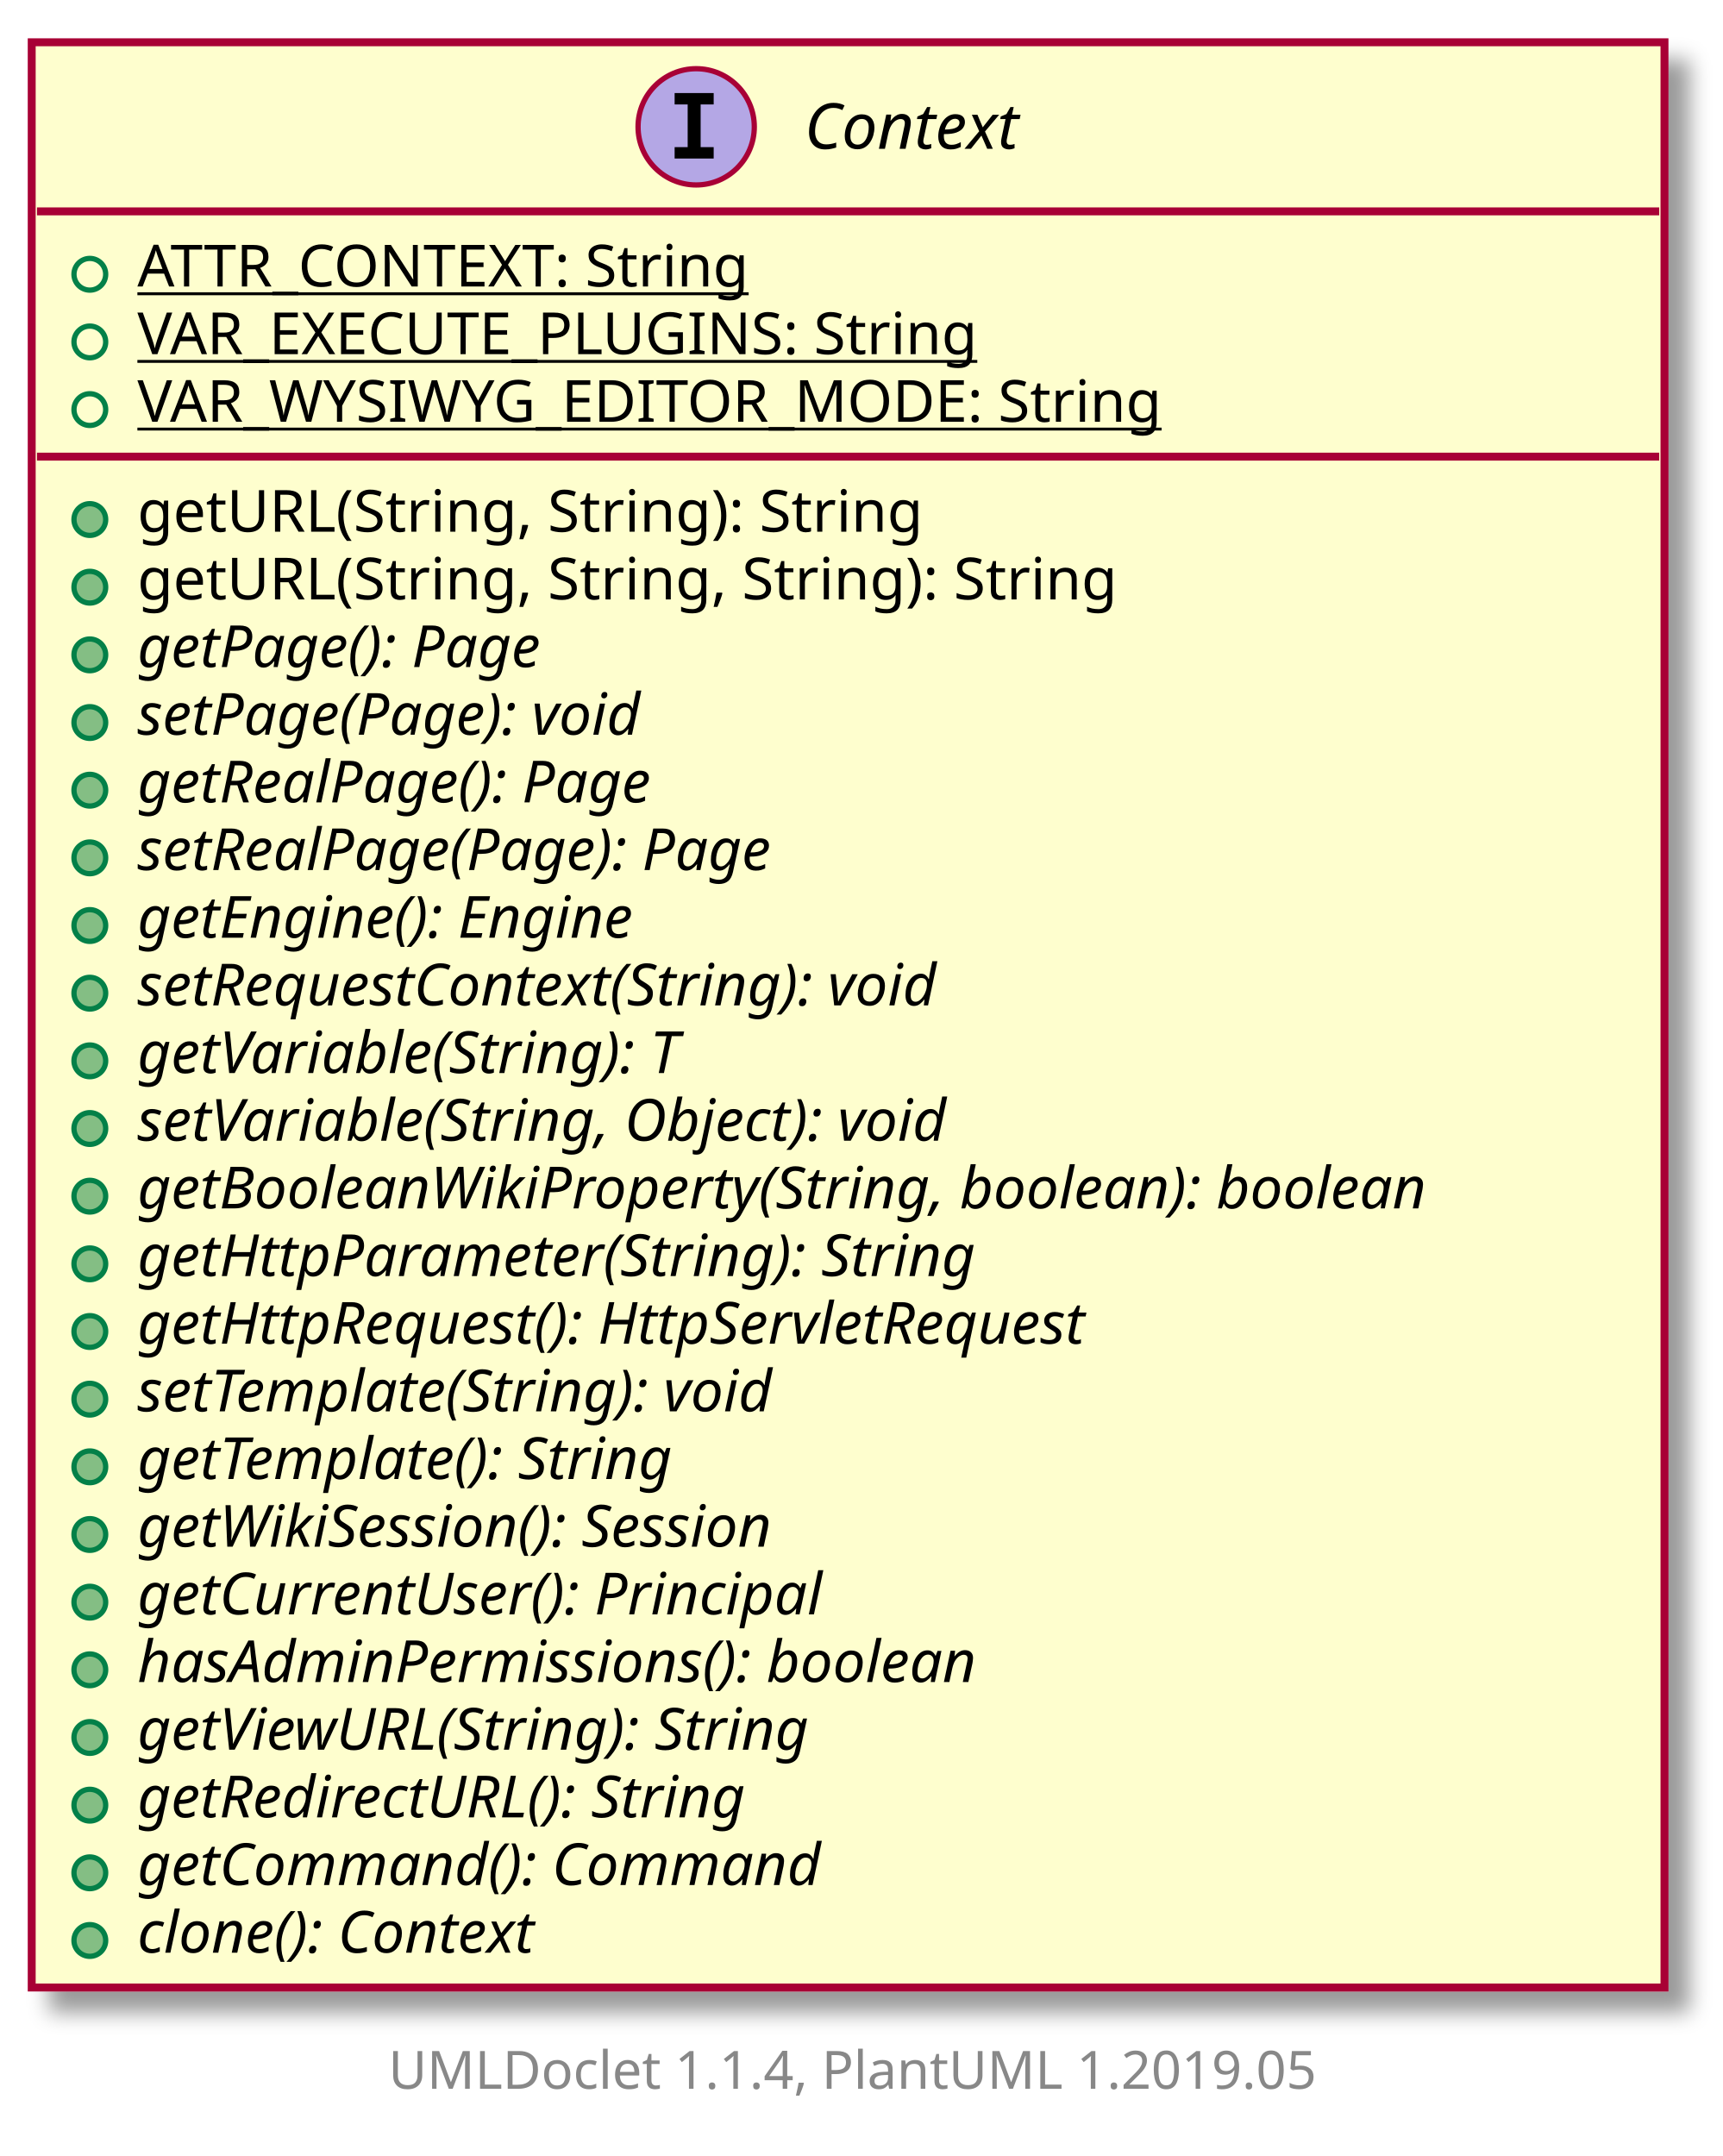
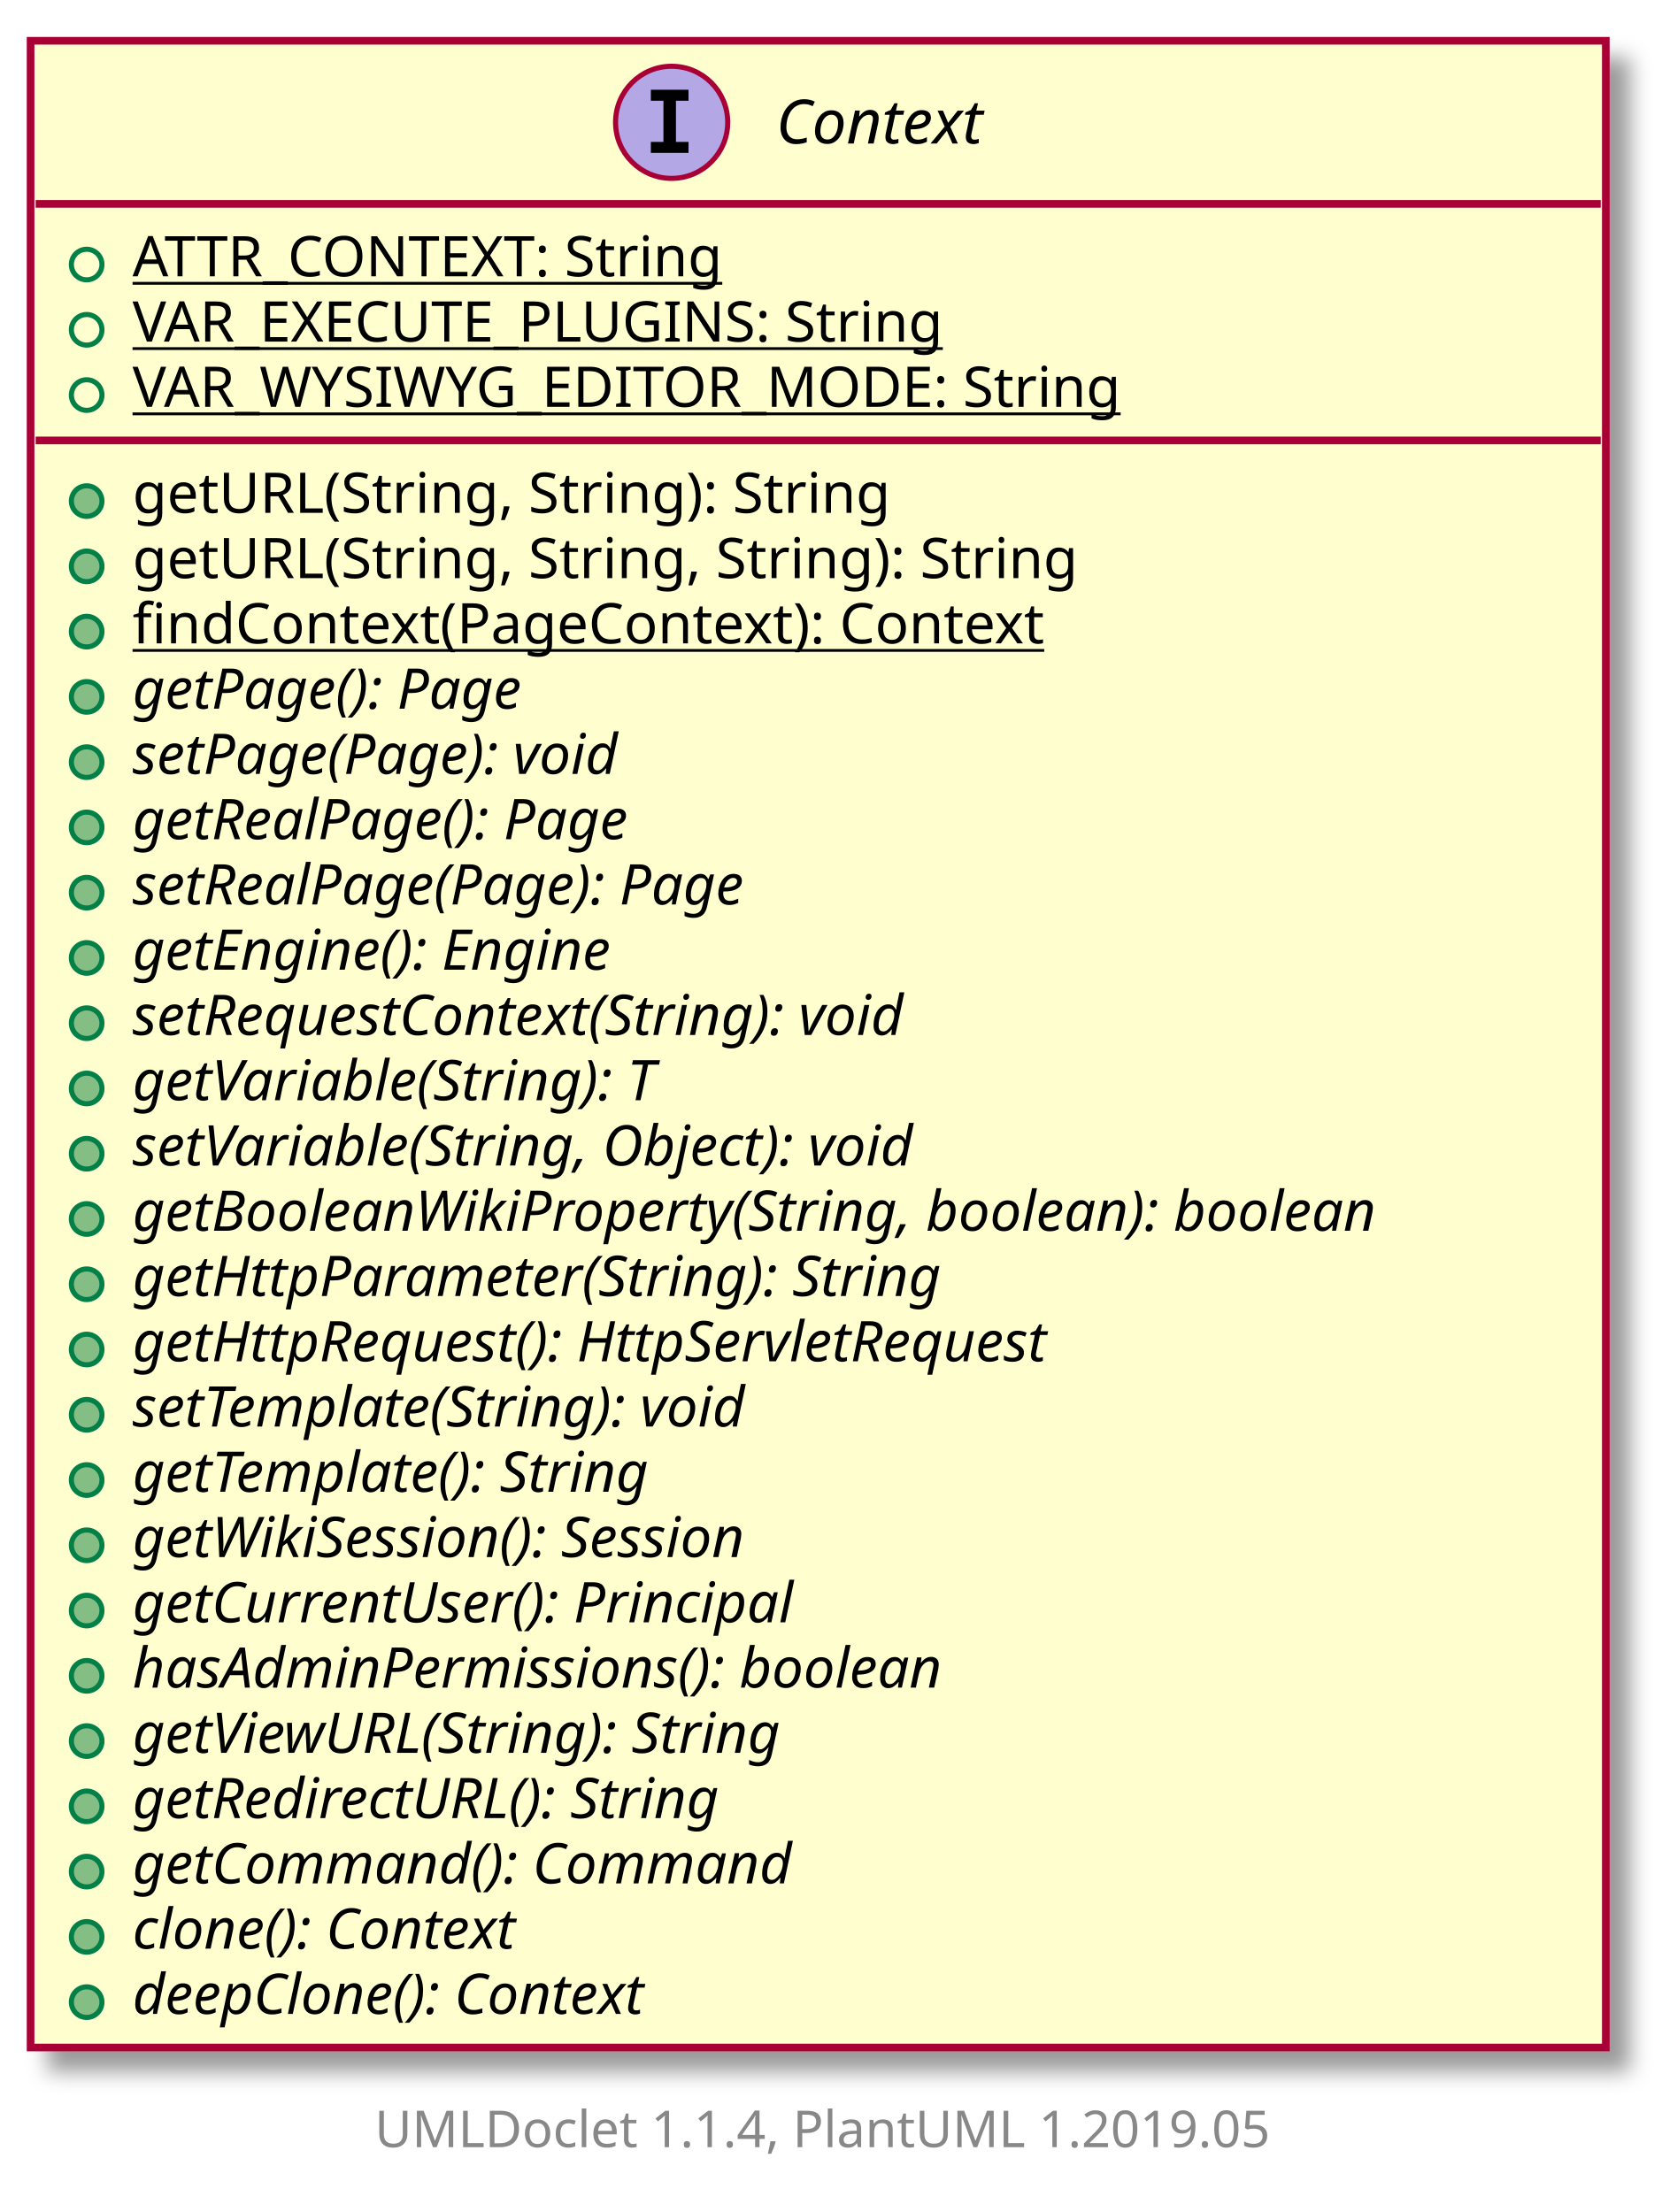
- <svg xmlns="http://www.w3.org/2000/svg" xmlns:xlink="http://www.w3.org/1999/xlink" contentScriptType="application/ecmascript" contentStyleType="text/css" height="408px" preserveAspectRatio="none" style="width:326px;height:408px;" version="1.1" viewBox="0 0 326 408" width="326px" zoomAndPan="magnify">
+ <svg xmlns="http://www.w3.org/2000/svg" xmlns:xlink="http://www.w3.org/1999/xlink" contentScriptType="application/ecmascript" contentStyleType="text/css" height="434px" preserveAspectRatio="none" style="width:326px;height:434px;" version="1.1" viewBox="0 0 326 434" width="326px" zoomAndPan="magnify">
  <defs>
-     <filter height="300%" id="f1d8wv09175po6" width="300%" x="-1" y="-1">
+     <filter height="300%" id="fairhbx3wodvp" width="300%" x="-1" y="-1">
      <feGaussianBlur result="blurOut" stdDeviation="2.0" />
      <feColorMatrix in="blurOut" result="blurOut2" type="matrix" values="0 0 0 0 0 0 0 0 0 0 0 0 0 0 0 0 0 0 .4 0" />
      <feOffset dx="4.0" dy="4.0" in="blurOut2" result="blurOut3" />
      <feBlend in="SourceGraphic" in2="blurOut3" mode="normal" />
    </filter>
  </defs>
  <g>
    <a href="Context.html" target="_top" xlink:actuate="onRequest" xlink:show="new" xlink:title="Context.html" xlink:type="simple">
-       <rect fill="#FEFECE" filter="url(#f1d8wv09175po6)" height="368.117" id="Context" style="stroke: #A80036; stroke-width: 1.5;" width="309" x="6" y="8" />
+       <rect fill="#FEFECE" filter="url(#fairhbx3wodvp)" height="393.727" id="Context" style="stroke: #A80036; stroke-width: 1.5;" width="309" x="6" y="8" />
      <ellipse cx="131.75" cy="24" fill="#B4A7E5" rx="11" ry="11" style="stroke: #A80036; stroke-width: 1.0;" />
      <path d="M127.672,19.766 L127.672,17.609 L135.062,17.609 L135.062,19.766 L132.594,19.766 L132.594,27.844 L135.062,27.844 L135.062,30 L127.672,30 L127.672,27.844 L130.141,27.844 L130.141,19.766 L127.672,19.766 Z " />
      <text fill="#000000" font-family="sans-serif" font-size="12" font-style="italic" lengthAdjust="spacingAndGlyphs" textLength="49" x="152.25" y="28.154">Context</text>
      <line style="stroke: #A80036; stroke-width: 1.5;" x1="7" x2="314" y1="40" y2="40" />
      <ellipse cx="17" cy="51.902" fill="none" rx="3" ry="3" style="stroke: #038048; stroke-width: 1.0;" />
      <text fill="#000000" font-family="sans-serif" font-size="11" lengthAdjust="spacingAndGlyphs" text-decoration="underline" textLength="129" x="26" y="54.21">ATTR_CONTEXT: String</text>
      <ellipse cx="17" cy="64.707" fill="none" rx="3" ry="3" style="stroke: #038048; stroke-width: 1.0;" />
      <text fill="#000000" font-family="sans-serif" font-size="11" lengthAdjust="spacingAndGlyphs" text-decoration="underline" textLength="175" x="26" y="67.015">VAR_EXECUTE_PLUGINS: String</text>
      <ellipse cx="17" cy="77.512" fill="none" rx="3" ry="3" style="stroke: #038048; stroke-width: 1.0;" />
      <text fill="#000000" font-family="sans-serif" font-size="11" lengthAdjust="spacingAndGlyphs" text-decoration="underline" textLength="207" x="26" y="79.82">VAR_WYSIWYG_EDITOR_MODE: String</text>
      <line style="stroke: #A80036; stroke-width: 1.5;" x1="7" x2="314" y1="86.414" y2="86.414" />
      <ellipse cx="17" cy="98.316" fill="#84BE84" rx="3" ry="3" style="stroke: #038048; stroke-width: 1.0;" />
      <text fill="#000000" font-family="sans-serif" font-size="11" lengthAdjust="spacingAndGlyphs" textLength="165" x="26" y="100.624">getURL(String, String): String</text>
      <ellipse cx="17" cy="111.121" fill="#84BE84" rx="3" ry="3" style="stroke: #038048; stroke-width: 1.0;" />
      <text fill="#000000" font-family="sans-serif" font-size="11" lengthAdjust="spacingAndGlyphs" textLength="207" x="26" y="113.429">getURL(String, String, String): String</text>
      <ellipse cx="17" cy="123.926" fill="#84BE84" rx="3" ry="3" style="stroke: #038048; stroke-width: 1.0;" />
-       <text fill="#000000" font-family="sans-serif" font-size="11" font-style="italic" lengthAdjust="spacingAndGlyphs" textLength="90" x="26" y="126.234">getPage(): Page</text>
+       <text fill="#000000" font-family="sans-serif" font-size="11" lengthAdjust="spacingAndGlyphs" text-decoration="underline" textLength="194" x="26" y="126.234">findContext(PageContext): Context</text>
      <ellipse cx="17" cy="136.731" fill="#84BE84" rx="3" ry="3" style="stroke: #038048; stroke-width: 1.0;" />
-       <text fill="#000000" font-family="sans-serif" font-size="11" font-style="italic" lengthAdjust="spacingAndGlyphs" textLength="113" x="26" y="139.039">setPage(Page): void</text>
+       <text fill="#000000" font-family="sans-serif" font-size="11" font-style="italic" lengthAdjust="spacingAndGlyphs" textLength="90" x="26" y="139.039">getPage(): Page</text>
      <ellipse cx="17" cy="149.535" fill="#84BE84" rx="3" ry="3" style="stroke: #038048; stroke-width: 1.0;" />
-       <text fill="#000000" font-family="sans-serif" font-size="11" font-style="italic" lengthAdjust="spacingAndGlyphs" textLength="115" x="26" y="151.843">getRealPage(): Page</text>
+       <text fill="#000000" font-family="sans-serif" font-size="11" font-style="italic" lengthAdjust="spacingAndGlyphs" textLength="113" x="26" y="151.843">setPage(Page): void</text>
      <ellipse cx="17" cy="162.34" fill="#84BE84" rx="3" ry="3" style="stroke: #038048; stroke-width: 1.0;" />
-       <text fill="#000000" font-family="sans-serif" font-size="11" font-style="italic" lengthAdjust="spacingAndGlyphs" textLength="142" x="26" y="164.648">setRealPage(Page): Page</text>
+       <text fill="#000000" font-family="sans-serif" font-size="11" font-style="italic" lengthAdjust="spacingAndGlyphs" textLength="115" x="26" y="164.648">getRealPage(): Page</text>
      <ellipse cx="17" cy="175.144" fill="#84BE84" rx="3" ry="3" style="stroke: #038048; stroke-width: 1.0;" />
-       <text fill="#000000" font-family="sans-serif" font-size="11" font-style="italic" lengthAdjust="spacingAndGlyphs" textLength="110" x="26" y="177.453">getEngine(): Engine</text>
+       <text fill="#000000" font-family="sans-serif" font-size="11" font-style="italic" lengthAdjust="spacingAndGlyphs" textLength="142" x="26" y="177.453">setRealPage(Page): Page</text>
      <ellipse cx="17" cy="187.949" fill="#84BE84" rx="3" ry="3" style="stroke: #038048; stroke-width: 1.0;" />
-       <text fill="#000000" font-family="sans-serif" font-size="11" font-style="italic" lengthAdjust="spacingAndGlyphs" textLength="180" x="26" y="190.257">setRequestContext(String): void</text>
+       <text fill="#000000" font-family="sans-serif" font-size="11" font-style="italic" lengthAdjust="spacingAndGlyphs" textLength="110" x="26" y="190.257">getEngine(): Engine</text>
      <ellipse cx="17" cy="200.754" fill="#84BE84" rx="3" ry="3" style="stroke: #038048; stroke-width: 1.0;" />
-       <text fill="#000000" font-family="sans-serif" font-size="11" font-style="italic" lengthAdjust="spacingAndGlyphs" textLength="121" x="26" y="203.062">getVariable(String): T</text>
+       <text fill="#000000" font-family="sans-serif" font-size="11" font-style="italic" lengthAdjust="spacingAndGlyphs" textLength="180" x="26" y="203.062">setRequestContext(String): void</text>
      <ellipse cx="17" cy="213.559" fill="#84BE84" rx="3" ry="3" style="stroke: #038048; stroke-width: 1.0;" />
-       <text fill="#000000" font-family="sans-serif" font-size="11" font-style="italic" lengthAdjust="spacingAndGlyphs" textLength="181" x="26" y="215.867">setVariable(String, Object): void</text>
+       <text fill="#000000" font-family="sans-serif" font-size="11" font-style="italic" lengthAdjust="spacingAndGlyphs" textLength="121" x="26" y="215.867">getVariable(String): T</text>
      <ellipse cx="17" cy="226.363" fill="#84BE84" rx="3" ry="3" style="stroke: #038048; stroke-width: 1.0;" />
-       <text fill="#000000" font-family="sans-serif" font-size="11" font-style="italic" lengthAdjust="spacingAndGlyphs" textLength="283" x="26" y="228.671">getBooleanWikiProperty(String, boolean): boolean</text>
+       <text fill="#000000" font-family="sans-serif" font-size="11" font-style="italic" lengthAdjust="spacingAndGlyphs" textLength="181" x="26" y="228.671">setVariable(String, Object): void</text>
      <ellipse cx="17" cy="239.168" fill="#84BE84" rx="3" ry="3" style="stroke: #038048; stroke-width: 1.0;" />
-       <text fill="#000000" font-family="sans-serif" font-size="11" font-style="italic" lengthAdjust="spacingAndGlyphs" textLength="183" x="26" y="241.476">getHttpParameter(String): String</text>
+       <text fill="#000000" font-family="sans-serif" font-size="11" font-style="italic" lengthAdjust="spacingAndGlyphs" textLength="283" x="26" y="241.476">getBooleanWikiProperty(String, boolean): boolean</text>
      <ellipse cx="17" cy="251.973" fill="#84BE84" rx="3" ry="3" style="stroke: #038048; stroke-width: 1.0;" />
-       <text fill="#000000" font-family="sans-serif" font-size="11" font-style="italic" lengthAdjust="spacingAndGlyphs" textLength="212" x="26" y="254.281">getHttpRequest(): HttpServletRequest</text>
+       <text fill="#000000" font-family="sans-serif" font-size="11" font-style="italic" lengthAdjust="spacingAndGlyphs" textLength="183" x="26" y="254.281">getHttpParameter(String): String</text>
      <ellipse cx="17" cy="264.777" fill="#84BE84" rx="3" ry="3" style="stroke: #038048; stroke-width: 1.0;" />
-       <text fill="#000000" font-family="sans-serif" font-size="11" font-style="italic" lengthAdjust="spacingAndGlyphs" textLength="143" x="26" y="267.085">setTemplate(String): void</text>
+       <text fill="#000000" font-family="sans-serif" font-size="11" font-style="italic" lengthAdjust="spacingAndGlyphs" textLength="212" x="26" y="267.085">getHttpRequest(): HttpServletRequest</text>
      <ellipse cx="17" cy="277.582" fill="#84BE84" rx="3" ry="3" style="stroke: #038048; stroke-width: 1.0;" />
-       <text fill="#000000" font-family="sans-serif" font-size="11" font-style="italic" lengthAdjust="spacingAndGlyphs" textLength="120" x="26" y="279.89">getTemplate(): String</text>
+       <text fill="#000000" font-family="sans-serif" font-size="11" font-style="italic" lengthAdjust="spacingAndGlyphs" textLength="143" x="26" y="279.89">setTemplate(String): void</text>
      <ellipse cx="17" cy="290.387" fill="#84BE84" rx="3" ry="3" style="stroke: #038048; stroke-width: 1.0;" />
-       <text fill="#000000" font-family="sans-serif" font-size="11" font-style="italic" lengthAdjust="spacingAndGlyphs" textLength="143" x="26" y="292.695">getWikiSession(): Session</text>
+       <text fill="#000000" font-family="sans-serif" font-size="11" font-style="italic" lengthAdjust="spacingAndGlyphs" textLength="120" x="26" y="292.695">getTemplate(): String</text>
      <ellipse cx="17" cy="303.191" fill="#84BE84" rx="3" ry="3" style="stroke: #038048; stroke-width: 1.0;" />
-       <text fill="#000000" font-family="sans-serif" font-size="11" font-style="italic" lengthAdjust="spacingAndGlyphs" textLength="151" x="26" y="305.5">getCurrentUser(): Principal</text>
+       <text fill="#000000" font-family="sans-serif" font-size="11" font-style="italic" lengthAdjust="spacingAndGlyphs" textLength="143" x="26" y="305.5">getWikiSession(): Session</text>
      <ellipse cx="17" cy="315.996" fill="#84BE84" rx="3" ry="3" style="stroke: #038048; stroke-width: 1.0;" />
-       <text fill="#000000" font-family="sans-serif" font-size="11" font-style="italic" lengthAdjust="spacingAndGlyphs" textLength="185" x="26" y="318.304">hasAdminPermissions(): boolean</text>
+       <text fill="#000000" font-family="sans-serif" font-size="11" font-style="italic" lengthAdjust="spacingAndGlyphs" textLength="151" x="26" y="318.304">getCurrentUser(): Principal</text>
      <ellipse cx="17" cy="328.801" fill="#84BE84" rx="3" ry="3" style="stroke: #038048; stroke-width: 1.0;" />
-       <text fill="#000000" font-family="sans-serif" font-size="11" font-style="italic" lengthAdjust="spacingAndGlyphs" textLength="149" x="26" y="331.109">getViewURL(String): String</text>
+       <text fill="#000000" font-family="sans-serif" font-size="11" font-style="italic" lengthAdjust="spacingAndGlyphs" textLength="185" x="26" y="331.109">hasAdminPermissions(): boolean</text>
      <ellipse cx="17" cy="341.606" fill="#84BE84" rx="3" ry="3" style="stroke: #038048; stroke-width: 1.0;" />
-       <text fill="#000000" font-family="sans-serif" font-size="11" font-style="italic" lengthAdjust="spacingAndGlyphs" textLength="136" x="26" y="343.914">getRedirectURL(): String</text>
+       <text fill="#000000" font-family="sans-serif" font-size="11" font-style="italic" lengthAdjust="spacingAndGlyphs" textLength="149" x="26" y="343.914">getViewURL(String): String</text>
      <ellipse cx="17" cy="354.41" fill="#84BE84" rx="3" ry="3" style="stroke: #038048; stroke-width: 1.0;" />
-       <text fill="#000000" font-family="sans-serif" font-size="11" font-style="italic" lengthAdjust="spacingAndGlyphs" textLength="150" x="26" y="356.718">getCommand(): Command</text>
+       <text fill="#000000" font-family="sans-serif" font-size="11" font-style="italic" lengthAdjust="spacingAndGlyphs" textLength="136" x="26" y="356.718">getRedirectURL(): String</text>
      <ellipse cx="17" cy="367.215" fill="#84BE84" rx="3" ry="3" style="stroke: #038048; stroke-width: 1.0;" />
-       <text fill="#000000" font-family="sans-serif" font-size="11" font-style="italic" lengthAdjust="spacingAndGlyphs" textLength="90" x="26" y="369.523">clone(): Context</text>
+       <text fill="#000000" font-family="sans-serif" font-size="11" font-style="italic" lengthAdjust="spacingAndGlyphs" textLength="150" x="26" y="369.523">getCommand(): Command</text>
+       <ellipse cx="17" cy="380.019" fill="#84BE84" rx="3" ry="3" style="stroke: #038048; stroke-width: 1.0;" />
+       <text fill="#000000" font-family="sans-serif" font-size="11" font-style="italic" lengthAdjust="spacingAndGlyphs" textLength="90" x="26" y="382.328">clone(): Context</text>
+       <ellipse cx="17" cy="392.824" fill="#84BE84" rx="3" ry="3" style="stroke: #038048; stroke-width: 1.0;" />
+       <text fill="#000000" font-family="sans-serif" font-size="11" font-style="italic" lengthAdjust="spacingAndGlyphs" textLength="120" x="26" y="395.132">deepClone(): Context</text>
    </a>
-     <text fill="#888888" font-family="sans-serif" font-size="10" lengthAdjust="spacingAndGlyphs" textLength="186" x="73.5" y="395.282">UMLDoclet 1.1.4, PlantUML 1.2019.05</text>
+     <text fill="#888888" font-family="sans-serif" font-size="10" lengthAdjust="spacingAndGlyphs" textLength="186" x="73.5" y="421.282">UMLDoclet 1.1.4, PlantUML 1.2019.05</text>
  </g>
</svg>
